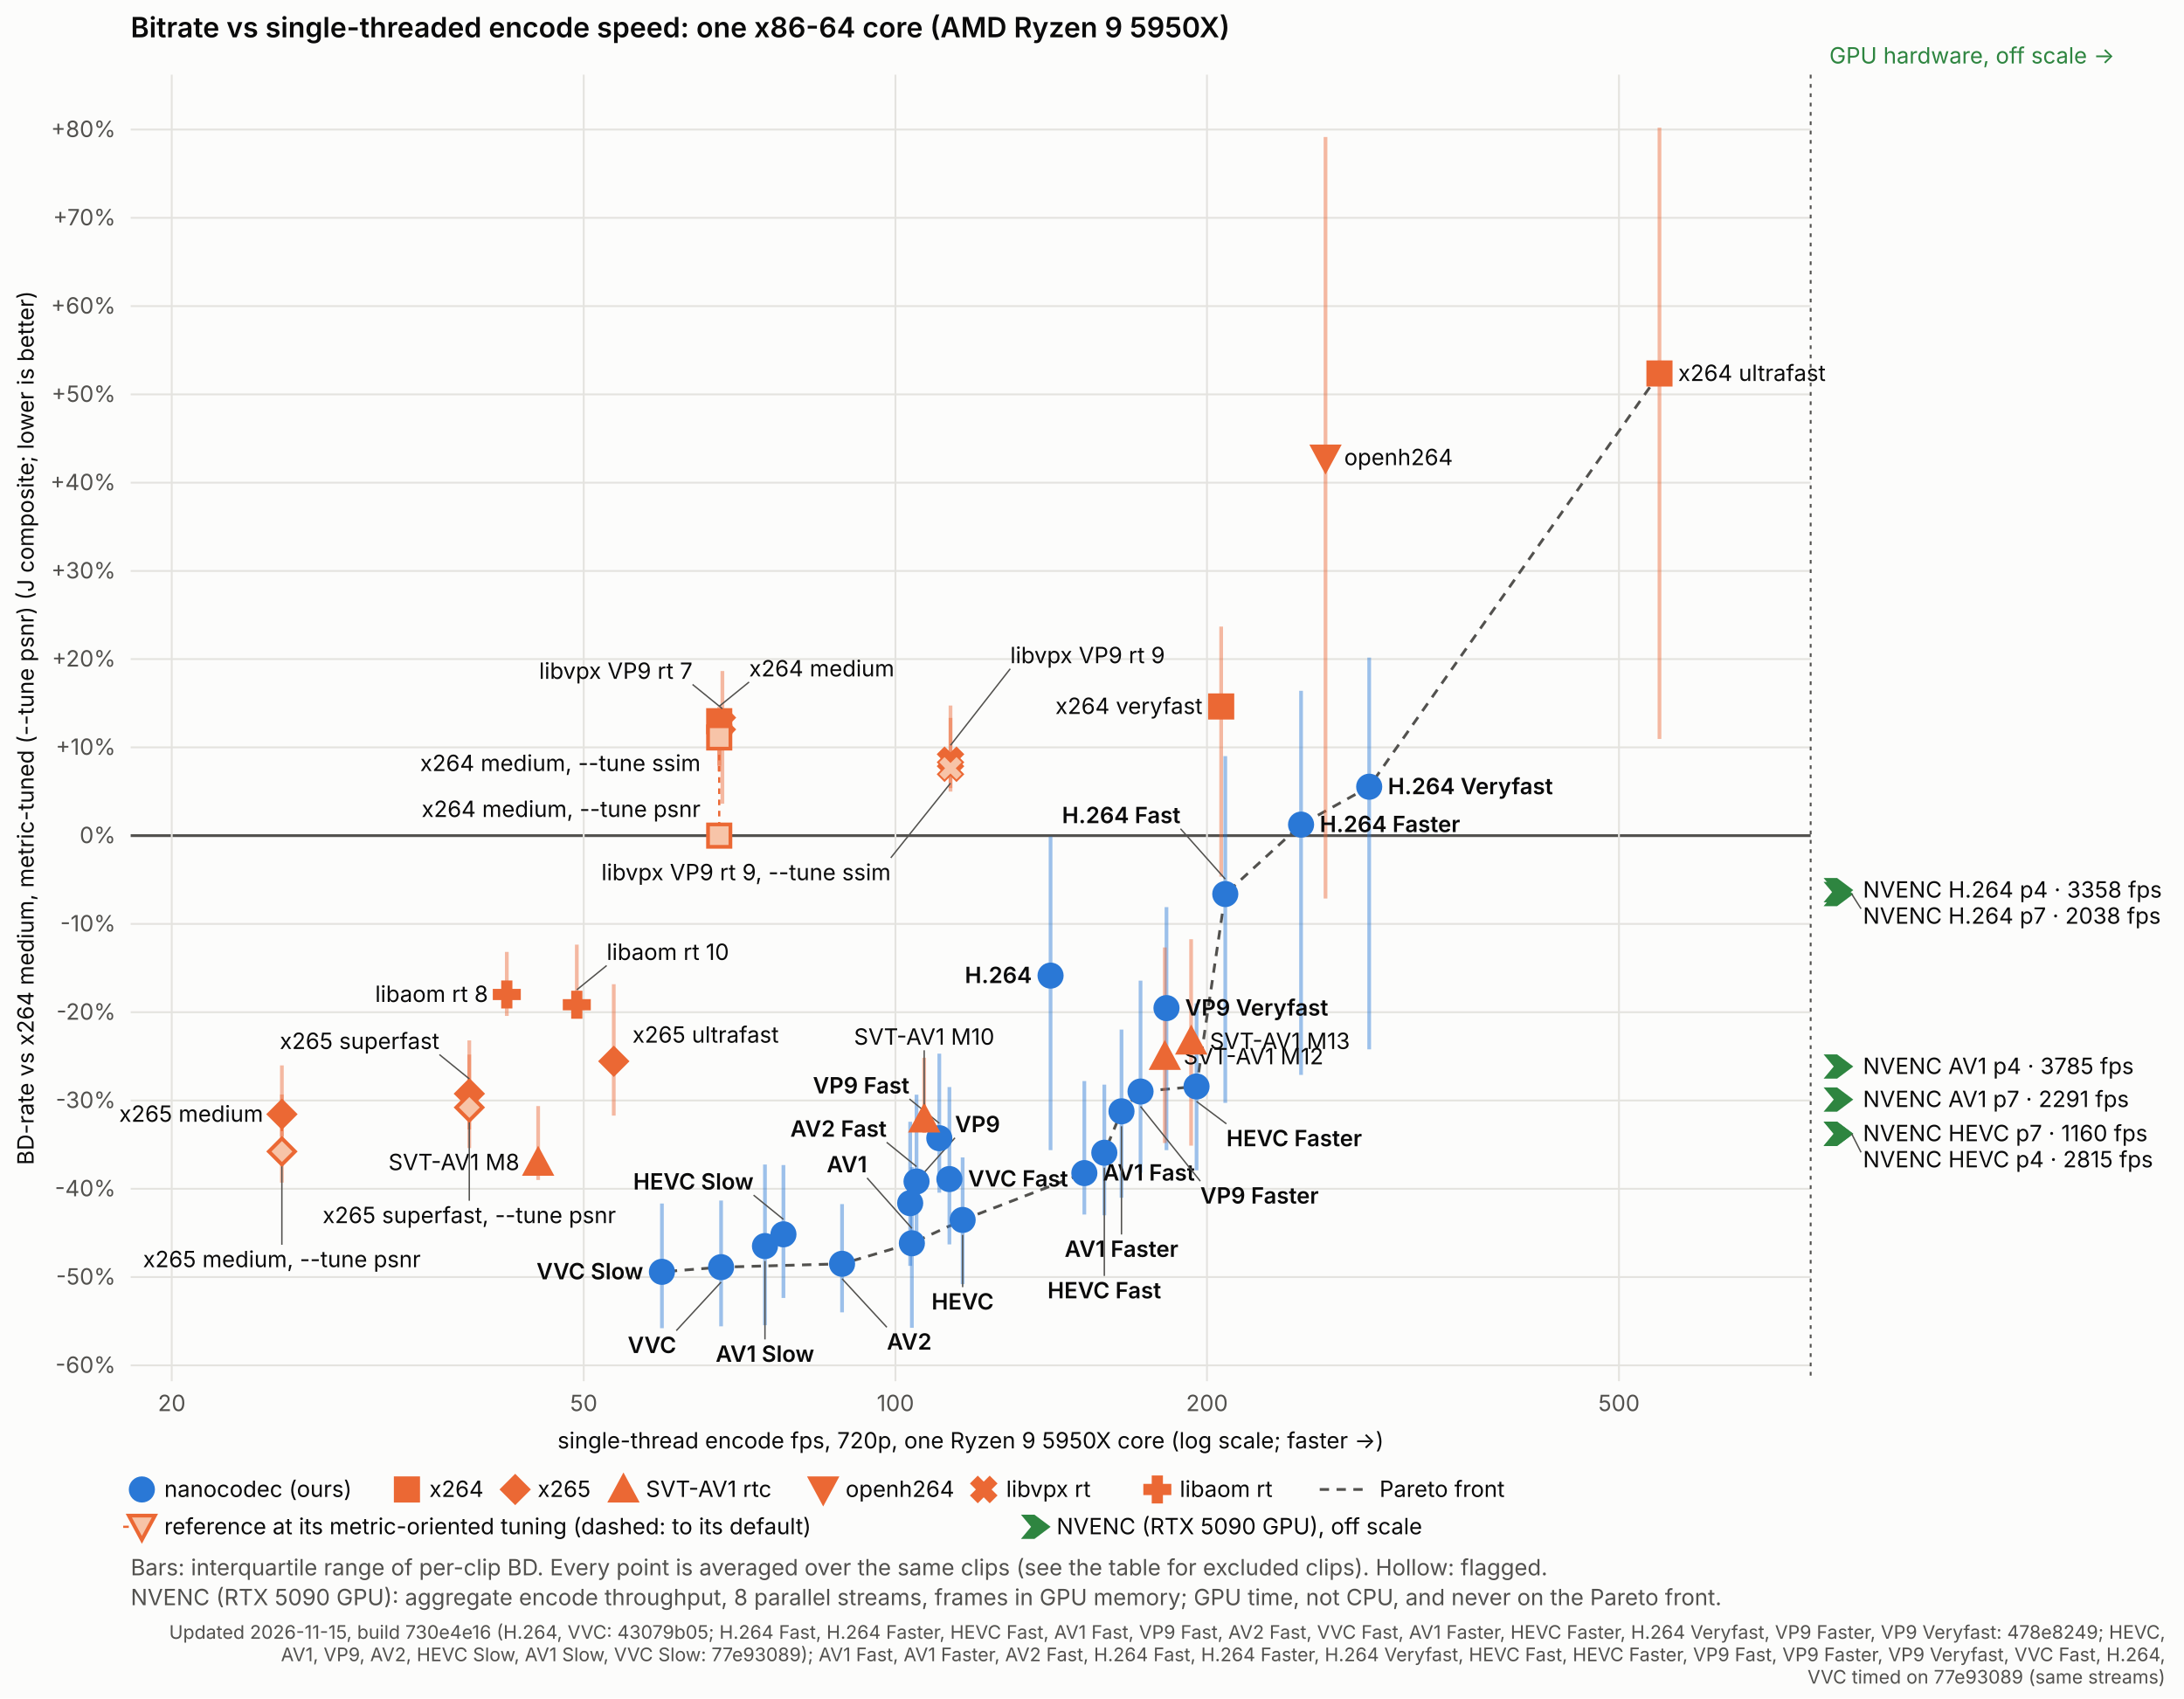
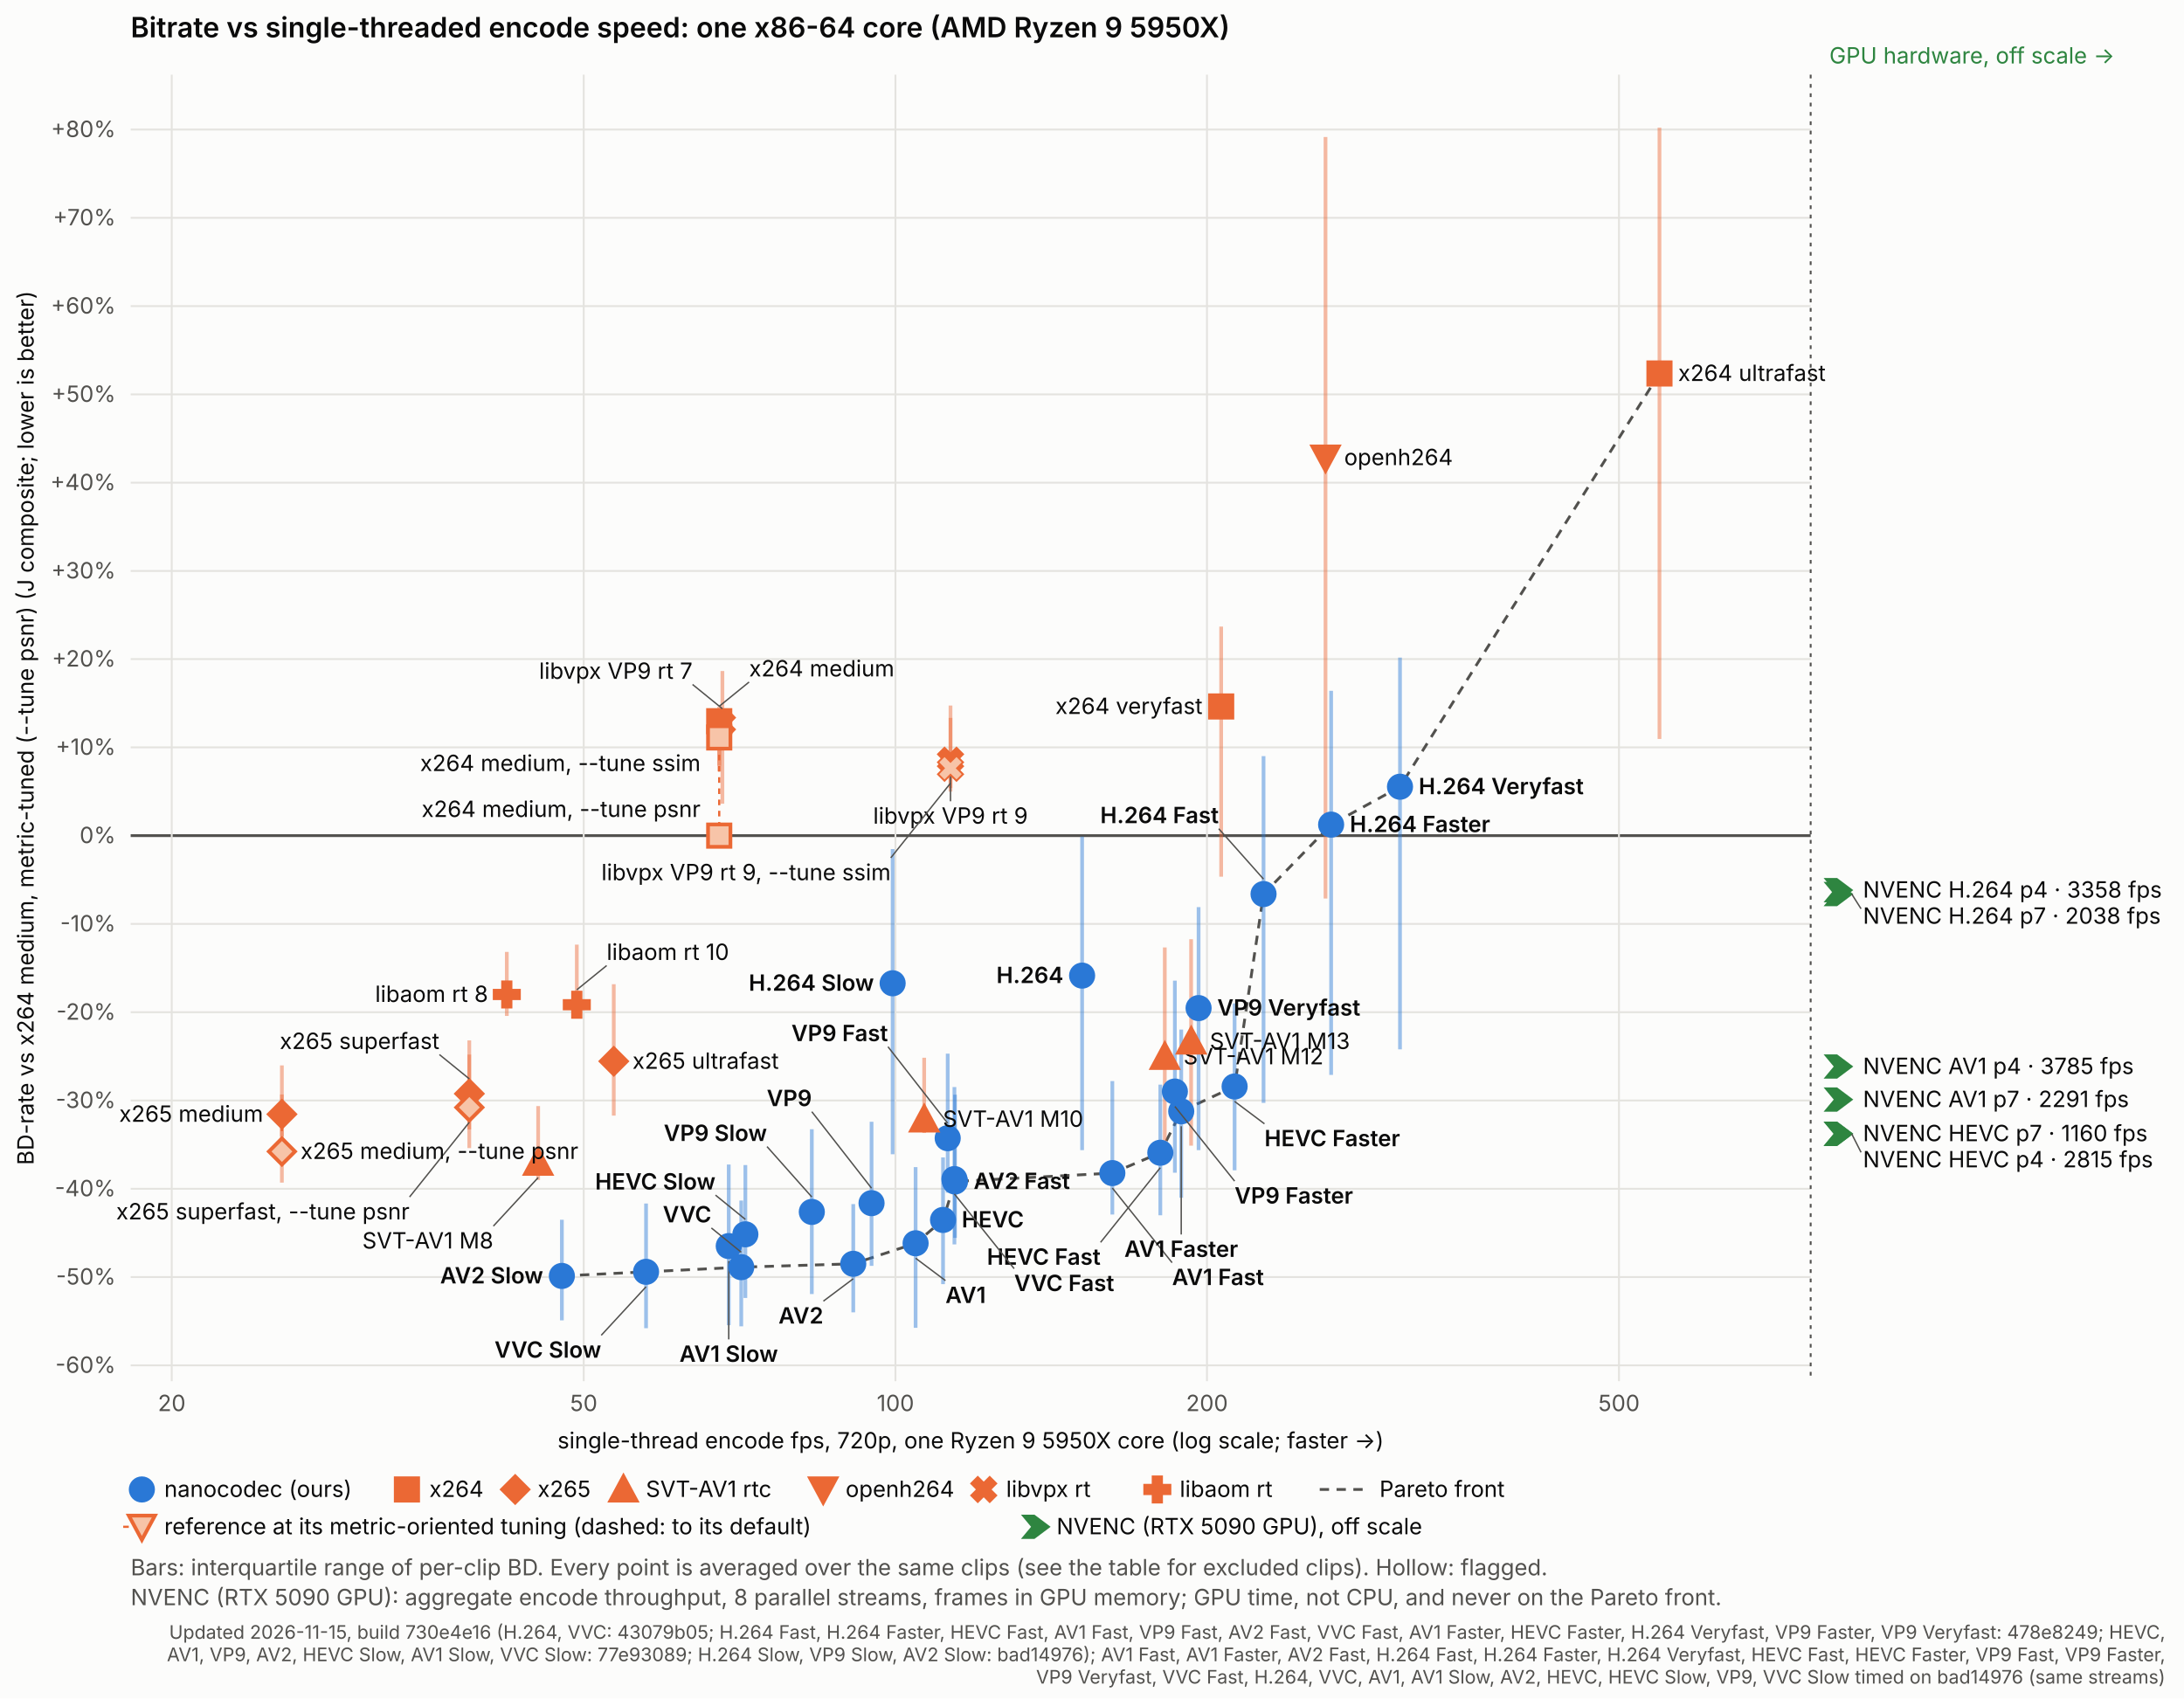
<svg xmlns="http://www.w3.org/2000/svg" viewBox="0 0 1170 910" width="1170" height="910" font-family="system-ui, -apple-system, Segoe UI, sans-serif" font-size="12">
  <rect width="1170" height="910" fill="#fcfcfb" />
  <text x="70" y="20" font-size="15" font-weight="600" fill="#0b0b0b">Bitrate vs single-threaded encode speed: one x86-64 core (AMD Ryzen 9 5950X)</text>
  <text x="70" y="35" fill="#52514e" />
  <line x1="70" x2="970" y1="731.5" y2="731.5" stroke="#e4e3df" stroke-width="1" />
  <text x="62" y="735.5" text-anchor="end" fill="#52514e">-60%</text>
  <line x1="70" x2="970" y1="684.2" y2="684.2" stroke="#e4e3df" stroke-width="1" />
  <text x="62" y="688.2" text-anchor="end" fill="#52514e">-50%</text>
  <line x1="70" x2="970" y1="636.9" y2="636.9" stroke="#e4e3df" stroke-width="1" />
  <text x="62" y="640.9" text-anchor="end" fill="#52514e">-40%</text>
  <line x1="70" x2="970" y1="589.6" y2="589.6" stroke="#e4e3df" stroke-width="1" />
  <text x="62" y="593.6" text-anchor="end" fill="#52514e">-30%</text>
  <line x1="70" x2="970" y1="542.3" y2="542.3" stroke="#e4e3df" stroke-width="1" />
  <text x="62" y="546.3" text-anchor="end" fill="#52514e">-20%</text>
  <line x1="70" x2="970" y1="495.0" y2="495.0" stroke="#e4e3df" stroke-width="1" />
  <text x="62" y="499.0" text-anchor="end" fill="#52514e">-10%</text>
  <line x1="70" x2="970" y1="447.7" y2="447.7" stroke="#52514e" stroke-width="1.5" />
  <text x="62" y="451.7" text-anchor="end" fill="#52514e">0%</text>
  <line x1="70" x2="970" y1="400.4" y2="400.4" stroke="#e4e3df" stroke-width="1" />
  <text x="62" y="404.4" text-anchor="end" fill="#52514e">+10%</text>
  <line x1="70" x2="970" y1="353.1" y2="353.1" stroke="#e4e3df" stroke-width="1" />
  <text x="62" y="357.1" text-anchor="end" fill="#52514e">+20%</text>
  <line x1="70" x2="970" y1="305.9" y2="305.9" stroke="#e4e3df" stroke-width="1" />
  <text x="62" y="309.9" text-anchor="end" fill="#52514e">+30%</text>
  <line x1="70" x2="970" y1="258.6" y2="258.6" stroke="#e4e3df" stroke-width="1" />
  <text x="62" y="262.6" text-anchor="end" fill="#52514e">+40%</text>
  <line x1="70" x2="970" y1="211.3" y2="211.3" stroke="#e4e3df" stroke-width="1" />
  <text x="62" y="215.3" text-anchor="end" fill="#52514e">+50%</text>
  <line x1="70" x2="970" y1="164.0" y2="164.0" stroke="#e4e3df" stroke-width="1" />
  <text x="62" y="168.0" text-anchor="end" fill="#52514e">+60%</text>
  <line x1="70" x2="970" y1="116.7" y2="116.7" stroke="#e4e3df" stroke-width="1" />
  <text x="62" y="120.7" text-anchor="end" fill="#52514e">+70%</text>
  <line x1="70" x2="970" y1="69.4" y2="69.4" stroke="#e4e3df" stroke-width="1" />
  <text x="62" y="73.4" text-anchor="end" fill="#52514e">+80%</text>
  <line x1="92.0" x2="92.0" y1="40" y2="740" stroke="#e4e3df" />
  <text x="92.0" y="756" text-anchor="middle" fill="#52514e">20</text>
  <line x1="312.7" x2="312.7" y1="40" y2="740" stroke="#e4e3df" />
  <text x="312.7" y="756" text-anchor="middle" fill="#52514e">50</text>
  <line x1="479.7" x2="479.7" y1="40" y2="740" stroke="#e4e3df" />
  <text x="479.7" y="756" text-anchor="middle" fill="#52514e">100</text>
  <line x1="646.6" x2="646.6" y1="40" y2="740" stroke="#e4e3df" />
  <text x="646.6" y="756" text-anchor="middle" fill="#52514e">200</text>
  <line x1="867.3" x2="867.3" y1="40" y2="740" stroke="#e4e3df" />
  <text x="867.3" y="756" text-anchor="middle" fill="#52514e">500</text>
  <text x="520.0" y="776" text-anchor="middle" fill="#0b0b0b">single-thread encode fps, 720p, one Ryzen 9 5950X core (log scale; faster →)</text>
  <text transform="translate(18,390.0) rotate(-90)" text-anchor="middle" fill="#0b0b0b">BD-rate vs x264 medium, metric-tuned (--tune psnr) (J composite; lower is better)</text>
-   <polyline points="889.0,200.1 733.5,421.5 697.0,441.8 656.4,479.0 641.0,582.1 611.0,584.8 600.8,595.4 591.6,617.6 580.9,628.5 515.7,653.6 488.5,666.1 451.1,677.1 386.3,678.9 354.6,681.4" fill="none" stroke="#52514e" stroke-width="1.5" stroke-dasharray="5 4" />
+   <polyline points="889.0,200.1 750.0,421.5 713.1,441.8 676.9,479.0 661.4,582.1 632.8,595.4 621.6,617.6 595.9,628.5 511.6,633.0 505.2,653.6 490.5,666.1 457.1,677.1 397.1,678.9 346.1,681.4 301.0,683.6" fill="none" stroke="#52514e" stroke-width="1.5" stroke-dasharray="5 4" />
  <line x1="385.3" y1="386.4" x2="385.3" y2="447.7" stroke="#eb6834" stroke-width="1.2" stroke-dasharray="3 3" />
  <line x1="385.3" y1="386.4" x2="385.3" y2="395.1" stroke="#eb6834" stroke-width="1.2" stroke-dasharray="3 3" />
  <line x1="251.4" y1="586.0" x2="251.4" y2="593.3" stroke="#eb6834" stroke-width="1.2" stroke-dasharray="3 3" />
  <line x1="151.0" y1="597.0" x2="151.0" y2="616.9" stroke="#eb6834" stroke-width="1.2" stroke-dasharray="3 3" />
  <line x1="509.2" y1="407.3" x2="509.2" y2="411.6" stroke="#eb6834" stroke-width="1.2" stroke-dasharray="3 3" />
  <line x1="385.3" x2="385.3" y1="447.7" y2="447.7" stroke="#eb6834" stroke-opacity="0.45" stroke-width="2" />
  <line x1="385.3" x2="385.3" y1="410.2" y2="388.9" stroke="#eb6834" stroke-opacity="0.45" stroke-width="2" />
-   <line x1="562.8" x2="562.8" y1="616.2" y2="448.2" stroke="#2a78d6" stroke-opacity="0.45" stroke-width="2" />
-   <line x1="656.4" x2="656.4" y1="590.9" y2="405.1" stroke="#2a78d6" stroke-opacity="0.45" stroke-width="2" />
-   <line x1="697.0" x2="697.0" y1="575.9" y2="370.1" stroke="#2a78d6" stroke-opacity="0.45" stroke-width="2" />
-   <line x1="733.5" x2="733.5" y1="562.2" y2="352.3" stroke="#2a78d6" stroke-opacity="0.45" stroke-width="2" />
-   <line x1="419.7" x2="419.7" y1="695.4" y2="624.2" stroke="#2a78d6" stroke-opacity="0.45" stroke-width="2" />
-   <line x1="515.7" x2="515.7" y1="688.0" y2="620.1" stroke="#2a78d6" stroke-opacity="0.45" stroke-width="2" />
-   <line x1="591.6" x2="591.6" y1="651.1" y2="581.1" stroke="#2a78d6" stroke-opacity="0.45" stroke-width="2" />
-   <line x1="641.0" x2="641.0" y1="627.0" y2="537.6" stroke="#2a78d6" stroke-opacity="0.45" stroke-width="2" />
-   <line x1="409.8" x2="409.8" y1="710.0" y2="623.9" stroke="#2a78d6" stroke-opacity="0.45" stroke-width="2" />
-   <line x1="488.5" x2="488.5" y1="711.4" y2="625.3" stroke="#2a78d6" stroke-opacity="0.45" stroke-width="2" />
-   <line x1="580.9" x2="580.9" y1="650.7" y2="579.2" stroke="#2a78d6" stroke-opacity="0.45" stroke-width="2" />
-   <line x1="600.8" x2="600.8" y1="641.7" y2="551.6" stroke="#2a78d6" stroke-opacity="0.45" stroke-width="2" />
-   <line x1="487.6" x2="487.6" y1="678.2" y2="601.0" stroke="#2a78d6" stroke-opacity="0.45" stroke-width="2" />
-   <line x1="503.2" x2="503.2" y1="639.0" y2="564.5" stroke="#2a78d6" stroke-opacity="0.45" stroke-width="2" />
-   <line x1="611.0" x2="611.0" y1="628.3" y2="525.4" stroke="#2a78d6" stroke-opacity="0.45" stroke-width="2" />
-   <line x1="624.9" x2="624.9" y1="616.2" y2="486.0" stroke="#2a78d6" stroke-opacity="0.45" stroke-width="2" />
-   <line x1="451.1" x2="451.1" y1="703.1" y2="645.1" stroke="#2a78d6" stroke-opacity="0.45" stroke-width="2" />
-   <line x1="491.0" x2="491.0" y1="663.2" y2="586.5" stroke="#2a78d6" stroke-opacity="0.45" stroke-width="2" />
-   <line x1="354.6" x2="354.6" y1="711.6" y2="644.8" stroke="#2a78d6" stroke-opacity="0.45" stroke-width="2" />
-   <line x1="386.3" x2="386.3" y1="710.6" y2="643.2" stroke="#2a78d6" stroke-opacity="0.45" stroke-width="2" />
-   <line x1="508.6" x2="508.6" y1="666.7" y2="582.4" stroke="#2a78d6" stroke-opacity="0.45" stroke-width="2" />
+   <line x1="478.2" x2="478.2" y1="618.4" y2="454.9" stroke="#2a78d6" stroke-opacity="0.45" stroke-width="2" />
+   <line x1="579.7" x2="579.7" y1="616.2" y2="448.2" stroke="#2a78d6" stroke-opacity="0.45" stroke-width="2" />
+   <line x1="676.9" x2="676.9" y1="590.9" y2="405.1" stroke="#2a78d6" stroke-opacity="0.45" stroke-width="2" />
+   <line x1="713.1" x2="713.1" y1="575.9" y2="370.1" stroke="#2a78d6" stroke-opacity="0.45" stroke-width="2" />
+   <line x1="750.0" x2="750.0" y1="562.2" y2="352.3" stroke="#2a78d6" stroke-opacity="0.45" stroke-width="2" />
+   <line x1="399.3" x2="399.3" y1="695.4" y2="624.2" stroke="#2a78d6" stroke-opacity="0.45" stroke-width="2" />
+   <line x1="505.2" x2="505.2" y1="688.0" y2="620.1" stroke="#2a78d6" stroke-opacity="0.45" stroke-width="2" />
+   <line x1="621.6" x2="621.6" y1="651.1" y2="581.1" stroke="#2a78d6" stroke-opacity="0.45" stroke-width="2" />
+   <line x1="661.4" x2="661.4" y1="627.0" y2="537.6" stroke="#2a78d6" stroke-opacity="0.45" stroke-width="2" />
+   <line x1="390.4" x2="390.4" y1="710.0" y2="623.9" stroke="#2a78d6" stroke-opacity="0.45" stroke-width="2" />
+   <line x1="490.5" x2="490.5" y1="711.4" y2="625.3" stroke="#2a78d6" stroke-opacity="0.45" stroke-width="2" />
+   <line x1="595.9" x2="595.9" y1="650.7" y2="579.2" stroke="#2a78d6" stroke-opacity="0.45" stroke-width="2" />
+   <line x1="632.8" x2="632.8" y1="641.7" y2="551.6" stroke="#2a78d6" stroke-opacity="0.45" stroke-width="2" />
+   <line x1="434.9" x2="434.9" y1="693.3" y2="605.0" stroke="#2a78d6" stroke-opacity="0.45" stroke-width="2" />
+   <line x1="466.9" x2="466.9" y1="678.2" y2="601.0" stroke="#2a78d6" stroke-opacity="0.45" stroke-width="2" />
+   <line x1="507.7" x2="507.7" y1="639.0" y2="564.5" stroke="#2a78d6" stroke-opacity="0.45" stroke-width="2" />
+   <line x1="629.4" x2="629.4" y1="628.3" y2="525.4" stroke="#2a78d6" stroke-opacity="0.45" stroke-width="2" />
+   <line x1="642.1" x2="642.1" y1="616.2" y2="486.0" stroke="#2a78d6" stroke-opacity="0.45" stroke-width="2" />
+   <line x1="301.0" x2="301.0" y1="707.4" y2="653.5" stroke="#2a78d6" stroke-opacity="0.45" stroke-width="2" />
+   <line x1="457.1" x2="457.1" y1="703.1" y2="645.1" stroke="#2a78d6" stroke-opacity="0.45" stroke-width="2" />
+   <line x1="511.6" x2="511.6" y1="663.2" y2="586.5" stroke="#2a78d6" stroke-opacity="0.45" stroke-width="2" />
+   <line x1="346.1" x2="346.1" y1="711.6" y2="644.8" stroke="#2a78d6" stroke-opacity="0.45" stroke-width="2" />
+   <line x1="397.1" x2="397.1" y1="710.6" y2="643.2" stroke="#2a78d6" stroke-opacity="0.45" stroke-width="2" />
+   <line x1="511.3" x2="511.3" y1="666.7" y2="582.4" stroke="#2a78d6" stroke-opacity="0.45" stroke-width="2" />
  <line x1="710.1" x2="710.1" y1="481.4" y2="73.4" stroke="#eb6834" stroke-opacity="0.45" stroke-width="2" />
  <line x1="889.0" x2="889.0" y1="395.9" y2="68.4" stroke="#eb6834" stroke-opacity="0.45" stroke-width="2" />
  <line x1="654.2" x2="654.2" y1="469.7" y2="335.7" stroke="#eb6834" stroke-opacity="0.45" stroke-width="2" />
  <line x1="328.8" x2="328.8" y1="597.7" y2="527.3" stroke="#eb6834" stroke-opacity="0.45" stroke-width="2" />
  <line x1="251.4" x2="251.4" y1="605.1" y2="557.4" stroke="#eb6834" stroke-opacity="0.45" stroke-width="2" />
  <line x1="151.0" x2="151.0" y1="608.8" y2="570.8" stroke="#eb6834" stroke-opacity="0.45" stroke-width="2" />
  <line x1="288.3" x2="288.3" y1="632.2" y2="592.6" stroke="#eb6834" stroke-opacity="0.45" stroke-width="2" />
  <line x1="495.1" x2="495.1" y1="607.0" y2="566.7" stroke="#eb6834" stroke-opacity="0.45" stroke-width="2" />
  <line x1="624.0" x2="624.0" y1="612.4" y2="507.6" stroke="#eb6834" stroke-opacity="0.45" stroke-width="2" />
  <line x1="638.1" x2="638.1" y1="613.8" y2="503.2" stroke="#eb6834" stroke-opacity="0.45" stroke-width="2" />
  <line x1="387.0" x2="387.0" y1="430.6" y2="359.5" stroke="#eb6834" stroke-opacity="0.45" stroke-width="2" />
  <line x1="509.2" x2="509.2" y1="422.2" y2="378.0" stroke="#eb6834" stroke-opacity="0.45" stroke-width="2" />
  <line x1="271.5" x2="271.5" y1="544.3" y2="510.0" stroke="#eb6834" stroke-opacity="0.45" stroke-width="2" />
  <line x1="309.0" x2="309.0" y1="535.8" y2="506.1" stroke="#eb6834" stroke-opacity="0.45" stroke-width="2" />
  <line x1="385.3" x2="385.3" y1="413.3" y2="378.6" stroke="#eb6834" stroke-opacity="0.45" stroke-width="2" />
  <line x1="251.4" x2="251.4" y1="615.1" y2="565.0" stroke="#eb6834" stroke-opacity="0.45" stroke-width="2" />
  <line x1="151.0" x2="151.0" y1="633.6" y2="586.4" stroke="#eb6834" stroke-opacity="0.45" stroke-width="2" />
  <line x1="509.2" x2="509.2" y1="424.1" y2="384.6" stroke="#eb6834" stroke-opacity="0.45" stroke-width="2" />
  <g>
    <rect x="379.3" y="441.7" width="12" height="12" fill="#f7c4a8" stroke="#eb6834" stroke-width="2" />
  </g>
  <text x="375.3" y="437.7" text-anchor="end" fill="#0b0b0b">x264 medium, --tune psnr</text>
  <g>
    <rect x="379.3" y="380.4" width="12" height="12" fill="#eb6834" stroke="#eb6834" stroke-width="2" />
  </g>
  <line x1="385.3" y1="378.4" x2="401.3" y2="365.4" stroke="#52514e" stroke-width="0.75" />
  <text x="401.3" y="362.4" text-anchor="start" fill="#0b0b0b">x264 medium</text>
  <g>
-     <circle cx="562.8" cy="522.7" r="6" fill="#2a78d6" stroke="#2a78d6" stroke-width="2" />
-   </g>
-   <text x="552.8" y="526.7" text-anchor="end" fill="#0b0b0b" font-weight="600">H.264</text>
-   <g>
-     <circle cx="656.4" cy="479.0" r="6" fill="#2a78d6" stroke="#2a78d6" stroke-width="2" />
-   </g>
-   <line x1="656.4" y1="471.0" x2="632.4" y2="444.0" stroke="#52514e" stroke-width="0.75" />
-   <text x="632.4" y="441.0" text-anchor="end" fill="#0b0b0b" font-weight="600">H.264 Fast</text>
-   <g>
-     <circle cx="697.0" cy="441.8" r="6" fill="#2a78d6" stroke="#2a78d6" stroke-width="2" />
-   </g>
-   <text x="707.0" y="445.8" text-anchor="start" fill="#0b0b0b" font-weight="600">H.264 Faster</text>
-   <g>
-     <circle cx="733.5" cy="421.5" r="6" fill="#2a78d6" stroke="#2a78d6" stroke-width="2" />
-   </g>
-   <text x="743.5" y="425.5" text-anchor="start" fill="#0b0b0b" font-weight="600">H.264 Veryfast</text>
-   <g>
-     <circle cx="419.7" cy="661.3" r="6" fill="#2a78d6" stroke="#2a78d6" stroke-width="2" />
-   </g>
-   <line x1="419.7" y1="653.3" x2="403.7" y2="640.3" stroke="#52514e" stroke-width="0.75" />
-   <text x="403.7" y="637.3" text-anchor="end" fill="#0b0b0b" font-weight="600">HEVC Slow</text>
-   <g>
-     <circle cx="515.7" cy="653.6" r="6" fill="#2a78d6" stroke="#2a78d6" stroke-width="2" />
-   </g>
-   <line x1="515.7" y1="661.6" x2="515.7" y2="689.6" stroke="#52514e" stroke-width="0.75" />
-   <text x="515.7" y="701.6" text-anchor="middle" fill="#0b0b0b" font-weight="600">HEVC</text>
-   <g>
-     <circle cx="591.6" cy="617.6" r="6" fill="#2a78d6" stroke="#2a78d6" stroke-width="2" />
-   </g>
-   <line x1="591.6" y1="625.6" x2="591.6" y2="683.6" stroke="#52514e" stroke-width="0.75" />
-   <text x="591.6" y="695.6" text-anchor="middle" fill="#0b0b0b" font-weight="600">HEVC Fast</text>
-   <g>
-     <circle cx="641.0" cy="582.1" r="6" fill="#2a78d6" stroke="#2a78d6" stroke-width="2" />
-   </g>
-   <line x1="641.0" y1="590.1" x2="657.0" y2="602.1" stroke="#52514e" stroke-width="0.75" />
-   <text x="657.0" y="614.1" text-anchor="start" fill="#0b0b0b" font-weight="600">HEVC Faster</text>
-   <g>
-     <circle cx="409.8" cy="667.6" r="6" fill="#2a78d6" stroke="#2a78d6" stroke-width="2" />
-   </g>
-   <line x1="409.8" y1="675.6" x2="409.8" y2="717.6" stroke="#52514e" stroke-width="0.75" />
-   <text x="409.8" y="729.6" text-anchor="middle" fill="#0b0b0b" font-weight="600">AV1 Slow</text>
-   <g>
-     <circle cx="488.5" cy="666.1" r="6" fill="#2a78d6" stroke="#2a78d6" stroke-width="2" />
-   </g>
-   <line x1="488.5" y1="658.1" x2="464.5" y2="631.1" stroke="#52514e" stroke-width="0.75" />
-   <text x="464.5" y="628.1" text-anchor="end" fill="#0b0b0b" font-weight="600">AV1</text>
-   <g>
-     <circle cx="580.9" cy="628.5" r="6" fill="#2a78d6" stroke="#2a78d6" stroke-width="2" />
-   </g>
-   <text x="590.9" y="632.5" text-anchor="start" fill="#0b0b0b" font-weight="600">AV1 Fast</text>
-   <g>
-     <circle cx="600.8" cy="595.4" r="6" fill="#2a78d6" stroke="#2a78d6" stroke-width="2" />
-   </g>
-   <line x1="600.8" y1="603.4" x2="600.8" y2="661.4" stroke="#52514e" stroke-width="0.75" />
-   <text x="600.8" y="673.4" text-anchor="middle" fill="#0b0b0b" font-weight="600">AV1 Faster</text>
-   <g>
-     <circle cx="487.6" cy="644.6" r="6" fill="#2a78d6" stroke="#2a78d6" stroke-width="2" />
-   </g>
-   <line x1="487.6" y1="636.6" x2="511.6" y2="609.6" stroke="#52514e" stroke-width="0.75" />
-   <text x="511.6" y="606.6" text-anchor="start" fill="#0b0b0b" font-weight="600">VP9</text>
-   <g>
-     <circle cx="503.2" cy="609.8" r="6" fill="#2a78d6" stroke="#2a78d6" stroke-width="2" />
-   </g>
-   <line x1="503.2" y1="601.8" x2="487.2" y2="588.8" stroke="#52514e" stroke-width="0.75" />
-   <text x="487.2" y="585.8" text-anchor="end" fill="#0b0b0b" font-weight="600">VP9 Fast</text>
-   <g>
-     <circle cx="611.0" cy="584.8" r="6" fill="#2a78d6" stroke="#2a78d6" stroke-width="2" />
-   </g>
-   <line x1="611.0" y1="592.8" x2="643.0" y2="632.8" stroke="#52514e" stroke-width="0.75" />
-   <text x="643.0" y="644.8" text-anchor="start" fill="#0b0b0b" font-weight="600">VP9 Faster</text>
-   <g>
-     <circle cx="624.9" cy="540.1" r="6" fill="#2a78d6" stroke="#2a78d6" stroke-width="2" />
-   </g>
-   <text x="634.9" y="544.1" text-anchor="start" fill="#0b0b0b" font-weight="600">VP9 Veryfast</text>
-   <g>
-     <circle cx="451.1" cy="677.1" r="6" fill="#2a78d6" stroke="#2a78d6" stroke-width="2" />
-   </g>
-   <line x1="451.1" y1="685.1" x2="475.1" y2="711.1" stroke="#52514e" stroke-width="0.75" />
-   <text x="475.1" y="723.1" text-anchor="start" fill="#0b0b0b" font-weight="600">AV2</text>
-   <g>
-     <circle cx="491.0" cy="633.0" r="6" fill="#2a78d6" stroke="#2a78d6" stroke-width="2" />
-   </g>
-   <line x1="491.0" y1="625.0" x2="475.0" y2="612.0" stroke="#52514e" stroke-width="0.75" />
-   <text x="475.0" y="609.0" text-anchor="end" fill="#0b0b0b" font-weight="600">AV2 Fast</text>
-   <g>
-     <circle cx="354.6" cy="681.4" r="6" fill="#2a78d6" stroke="#2a78d6" stroke-width="2" />
-   </g>
-   <text x="344.6" y="685.4" text-anchor="end" fill="#0b0b0b" font-weight="600">VVC Slow</text>
-   <g>
-     <circle cx="386.3" cy="678.9" r="6" fill="#2a78d6" stroke="#2a78d6" stroke-width="2" />
-   </g>
-   <line x1="386.3" y1="686.9" x2="362.3" y2="712.9" stroke="#52514e" stroke-width="0.75" />
-   <text x="362.3" y="724.9" text-anchor="end" fill="#0b0b0b" font-weight="600">VVC</text>
-   <g>
-     <circle cx="508.6" cy="631.7" r="6" fill="#2a78d6" stroke="#2a78d6" stroke-width="2" />
-   </g>
-   <text x="518.6" y="635.7" text-anchor="start" fill="#0b0b0b" font-weight="600">VVC Fast</text>
+     <circle cx="478.2" cy="526.8" r="6" fill="#2a78d6" stroke="#2a78d6" stroke-width="2" />
+   </g>
+   <text x="468.2" y="530.8" text-anchor="end" fill="#0b0b0b" font-weight="600">H.264 Slow</text>
+   <g>
+     <circle cx="579.7" cy="522.7" r="6" fill="#2a78d6" stroke="#2a78d6" stroke-width="2" />
+   </g>
+   <text x="569.7" y="526.7" text-anchor="end" fill="#0b0b0b" font-weight="600">H.264</text>
+   <g>
+     <circle cx="676.9" cy="479.0" r="6" fill="#2a78d6" stroke="#2a78d6" stroke-width="2" />
+   </g>
+   <line x1="676.9" y1="471.0" x2="652.9" y2="444.0" stroke="#52514e" stroke-width="0.75" />
+   <text x="652.9" y="441.0" text-anchor="end" fill="#0b0b0b" font-weight="600">H.264 Fast</text>
+   <g>
+     <circle cx="713.1" cy="441.8" r="6" fill="#2a78d6" stroke="#2a78d6" stroke-width="2" />
+   </g>
+   <text x="723.1" y="445.8" text-anchor="start" fill="#0b0b0b" font-weight="600">H.264 Faster</text>
+   <g>
+     <circle cx="750.0" cy="421.5" r="6" fill="#2a78d6" stroke="#2a78d6" stroke-width="2" />
+   </g>
+   <text x="760.0" y="425.5" text-anchor="start" fill="#0b0b0b" font-weight="600">H.264 Veryfast</text>
+   <g>
+     <circle cx="399.3" cy="661.3" r="6" fill="#2a78d6" stroke="#2a78d6" stroke-width="2" />
+   </g>
+   <line x1="399.3" y1="653.3" x2="383.3" y2="640.3" stroke="#52514e" stroke-width="0.75" />
+   <text x="383.3" y="637.3" text-anchor="end" fill="#0b0b0b" font-weight="600">HEVC Slow</text>
+   <g>
+     <circle cx="505.2" cy="653.6" r="6" fill="#2a78d6" stroke="#2a78d6" stroke-width="2" />
+   </g>
+   <text x="515.2" y="657.6" text-anchor="start" fill="#0b0b0b" font-weight="600">HEVC</text>
+   <g>
+     <circle cx="621.6" cy="617.6" r="6" fill="#2a78d6" stroke="#2a78d6" stroke-width="2" />
+   </g>
+   <line x1="621.6" y1="625.6" x2="589.6" y2="665.6" stroke="#52514e" stroke-width="0.75" />
+   <text x="589.6" y="677.6" text-anchor="end" fill="#0b0b0b" font-weight="600">HEVC Fast</text>
+   <g>
+     <circle cx="661.4" cy="582.1" r="6" fill="#2a78d6" stroke="#2a78d6" stroke-width="2" />
+   </g>
+   <line x1="661.4" y1="590.1" x2="677.4" y2="602.1" stroke="#52514e" stroke-width="0.75" />
+   <text x="677.4" y="614.1" text-anchor="start" fill="#0b0b0b" font-weight="600">HEVC Faster</text>
+   <g>
+     <circle cx="390.4" cy="667.6" r="6" fill="#2a78d6" stroke="#2a78d6" stroke-width="2" />
+   </g>
+   <line x1="390.4" y1="675.6" x2="390.4" y2="717.6" stroke="#52514e" stroke-width="0.75" />
+   <text x="390.4" y="729.6" text-anchor="middle" fill="#0b0b0b" font-weight="600">AV1 Slow</text>
+   <g>
+     <circle cx="490.5" cy="666.1" r="6" fill="#2a78d6" stroke="#2a78d6" stroke-width="2" />
+   </g>
+   <line x1="490.5" y1="674.1" x2="506.5" y2="686.1" stroke="#52514e" stroke-width="0.75" />
+   <text x="506.5" y="698.1" text-anchor="start" fill="#0b0b0b" font-weight="600">AV1</text>
+   <g>
+     <circle cx="595.9" cy="628.5" r="6" fill="#2a78d6" stroke="#2a78d6" stroke-width="2" />
+   </g>
+   <line x1="595.9" y1="636.5" x2="627.9" y2="676.5" stroke="#52514e" stroke-width="0.75" />
+   <text x="627.9" y="688.5" text-anchor="start" fill="#0b0b0b" font-weight="600">AV1 Fast</text>
+   <g>
+     <circle cx="632.8" cy="595.4" r="6" fill="#2a78d6" stroke="#2a78d6" stroke-width="2" />
+   </g>
+   <line x1="632.8" y1="603.4" x2="632.8" y2="661.4" stroke="#52514e" stroke-width="0.75" />
+   <text x="632.8" y="673.4" text-anchor="middle" fill="#0b0b0b" font-weight="600">AV1 Faster</text>
+   <g>
+     <circle cx="434.9" cy="649.3" r="6" fill="#2a78d6" stroke="#2a78d6" stroke-width="2" />
+   </g>
+   <line x1="434.9" y1="641.3" x2="410.9" y2="614.3" stroke="#52514e" stroke-width="0.75" />
+   <text x="410.9" y="611.3" text-anchor="end" fill="#0b0b0b" font-weight="600">VP9 Slow</text>
+   <g>
+     <circle cx="466.9" cy="644.6" r="6" fill="#2a78d6" stroke="#2a78d6" stroke-width="2" />
+   </g>
+   <line x1="466.9" y1="636.6" x2="434.9" y2="595.6" stroke="#52514e" stroke-width="0.75" />
+   <text x="434.9" y="592.6" text-anchor="end" fill="#0b0b0b" font-weight="600">VP9</text>
+   <g>
+     <circle cx="507.7" cy="609.8" r="6" fill="#2a78d6" stroke="#2a78d6" stroke-width="2" />
+   </g>
+   <line x1="507.7" y1="601.8" x2="475.7" y2="560.8" stroke="#52514e" stroke-width="0.75" />
+   <text x="475.7" y="557.8" text-anchor="end" fill="#0b0b0b" font-weight="600">VP9 Fast</text>
+   <g>
+     <circle cx="629.4" cy="584.8" r="6" fill="#2a78d6" stroke="#2a78d6" stroke-width="2" />
+   </g>
+   <line x1="629.4" y1="592.8" x2="661.4" y2="632.8" stroke="#52514e" stroke-width="0.75" />
+   <text x="661.4" y="644.8" text-anchor="start" fill="#0b0b0b" font-weight="600">VP9 Faster</text>
+   <g>
+     <circle cx="642.1" cy="540.1" r="6" fill="#2a78d6" stroke="#2a78d6" stroke-width="2" />
+   </g>
+   <text x="652.1" y="544.1" text-anchor="start" fill="#0b0b0b" font-weight="600">VP9 Veryfast</text>
+   <g>
+     <circle cx="301.0" cy="683.6" r="6" fill="#2a78d6" stroke="#2a78d6" stroke-width="2" />
+   </g>
+   <text x="291.0" y="687.6" text-anchor="end" fill="#0b0b0b" font-weight="600">AV2 Slow</text>
+   <g>
+     <circle cx="457.1" cy="677.1" r="6" fill="#2a78d6" stroke="#2a78d6" stroke-width="2" />
+   </g>
+   <line x1="457.1" y1="685.1" x2="441.1" y2="697.1" stroke="#52514e" stroke-width="0.75" />
+   <text x="441.1" y="709.1" text-anchor="end" fill="#0b0b0b" font-weight="600">AV2</text>
+   <g>
+     <circle cx="511.6" cy="633.0" r="6" fill="#2a78d6" stroke="#2a78d6" stroke-width="2" />
+   </g>
+   <text x="521.6" y="637.0" text-anchor="start" fill="#0b0b0b" font-weight="600">AV2 Fast</text>
+   <g>
+     <circle cx="346.1" cy="681.4" r="6" fill="#2a78d6" stroke="#2a78d6" stroke-width="2" />
+   </g>
+   <line x1="346.1" y1="689.4" x2="322.1" y2="715.4" stroke="#52514e" stroke-width="0.75" />
+   <text x="322.1" y="727.4" text-anchor="end" fill="#0b0b0b" font-weight="600">VVC Slow</text>
+   <g>
+     <circle cx="397.1" cy="678.9" r="6" fill="#2a78d6" stroke="#2a78d6" stroke-width="2" />
+   </g>
+   <line x1="397.1" y1="670.9" x2="381.1" y2="657.9" stroke="#52514e" stroke-width="0.75" />
+   <text x="381.1" y="654.9" text-anchor="end" fill="#0b0b0b" font-weight="600">VVC</text>
+   <g>
+     <circle cx="511.3" cy="631.7" r="6" fill="#2a78d6" stroke="#2a78d6" stroke-width="2" />
+   </g>
+   <line x1="511.3" y1="639.7" x2="543.3" y2="679.7" stroke="#52514e" stroke-width="0.75" />
+   <text x="543.3" y="691.7" text-anchor="start" fill="#0b0b0b" font-weight="600">VVC Fast</text>
  <g>
    <polygon points="710.105,252.166 717.105,239.166 703.105,239.166" fill="#eb6834" stroke="#eb6834" stroke-width="2" />
  </g>
  <text x="720.1" y="249.2" text-anchor="start" fill="#0b0b0b">openh264</text>
  <g>
    <rect x="883.0" y="194.1" width="12" height="12" fill="#eb6834" stroke="#eb6834" stroke-width="2" />
  </g>
  <text x="899.0" y="204.1" text-anchor="start" fill="#0b0b0b">x264 ultrafast</text>
  <g>
    <rect x="648.2" y="372.5" width="12" height="12" fill="#eb6834" stroke="#eb6834" stroke-width="2" />
  </g>
  <text x="644.2" y="382.5" text-anchor="end" fill="#0b0b0b">x264 veryfast</text>
  <g>
    <polygon points="328.818,561.587 335.818,568.587 328.818,575.587 321.818,568.587" fill="#eb6834" stroke="#eb6834" stroke-width="2" />
  </g>
-   <text x="338.8" y="558.6" text-anchor="start" fill="#0b0b0b">x265 ultrafast</text>
+   <text x="338.8" y="572.6" text-anchor="start" fill="#0b0b0b">x265 ultrafast</text>
  <g>
    <polygon points="251.443,578.971 258.443,585.971 251.443,592.971 244.443,585.971" fill="#eb6834" stroke="#eb6834" stroke-width="2" />
  </g>
  <line x1="251.4" y1="578.0" x2="235.4" y2="565.0" stroke="#52514e" stroke-width="0.75" />
  <text x="235.4" y="562.0" text-anchor="end" fill="#0b0b0b">x265 superfast</text>
  <g>
    <polygon points="151.038,589.956 158.038,596.956 151.038,603.956 144.038,596.956" fill="#eb6834" stroke="#eb6834" stroke-width="2" />
  </g>
  <text x="141.0" y="601.0" text-anchor="end" fill="#0b0b0b">x265 medium</text>
  <g>
    <polygon points="288.29,615.936 295.29,628.936 281.29,628.936" fill="#eb6834" stroke="#eb6834" stroke-width="2" />
  </g>
-   <text x="278.3" y="626.9" text-anchor="end" fill="#0b0b0b">SVT-AV1 M8</text>
+   <line x1="288.3" y1="630.9" x2="264.3" y2="656.9" stroke="#52514e" stroke-width="0.75" />
+   <text x="264.3" y="668.9" text-anchor="end" fill="#0b0b0b">SVT-AV1 M8</text>
  <g>
    <polygon points="495.111,592.749 502.111,605.749 488.111,605.749" fill="#eb6834" stroke="#eb6834" stroke-width="2" />
  </g>
-   <line x1="495.1" y1="591.7" x2="495.1" y2="562.7" stroke="#52514e" stroke-width="0.75" />
-   <text x="495.1" y="559.7" text-anchor="middle" fill="#0b0b0b">SVT-AV1 M10</text>
+   <text x="505.1" y="603.7" text-anchor="start" fill="#0b0b0b">SVT-AV1 M10</text>
  <g>
    <polygon points="624.017,559.22 631.017,572.22 617.017,572.22" fill="#eb6834" stroke="#eb6834" stroke-width="2" />
  </g>
  <text x="634.0" y="570.2" text-anchor="start" fill="#0b0b0b">SVT-AV1 M12</text>
  <g>
    <polygon points="638.148,551.009 645.148,564.009 631.148,564.009" fill="#eb6834" stroke="#eb6834" stroke-width="2" />
  </g>
  <text x="648.1" y="562.0" text-anchor="start" fill="#0b0b0b">SVT-AV1 M13</text>
  <g>
    <polygon points="390.2,380.9 393.7,384.5 390.5,387.7 393.7,390.8 390.2,394.4 387.0,391.2 383.8,394.4 380.3,390.8 383.5,387.7 380.3,384.5 383.8,380.9 387.0,384.1" fill="#eb6834" stroke="#eb6834" stroke-width="1" />
  </g>
  <line x1="387.0" y1="379.7" x2="371.0" y2="366.7" stroke="#52514e" stroke-width="0.75" />
  <text x="371.0" y="363.7" text-anchor="end" fill="#0b0b0b">libvpx VP9 rt 7</text>
  <g>
    <polygon points="512.4,400.6 515.9,404.1 512.7,407.3 515.9,410.5 512.4,414.0 509.2,410.9 506.0,414.0 502.5,410.5 505.6,407.3 502.5,404.1 506.0,400.6 509.2,403.8" fill="#eb6834" stroke="#eb6834" stroke-width="1" />
  </g>
-   <line x1="509.2" y1="399.3" x2="541.2" y2="358.3" stroke="#52514e" stroke-width="0.75" />
-   <text x="541.2" y="355.3" text-anchor="start" fill="#0b0b0b">libvpx VP9 rt 9</text>
+   <line x1="509.2" y1="415.3" x2="509.2" y2="429.3" stroke="#52514e" stroke-width="0.75" />
+   <text x="509.2" y="441.3" text-anchor="middle" fill="#0b0b0b">libvpx VP9 rt 9</text>
  <g>
    <polygon points="269.0,525.8 274.0,525.8 274.0,530.3 278.5,530.3 278.5,535.3 274.0,535.3 274.0,539.8 269.0,539.8 269.0,535.3 264.5,535.3 264.5,530.3 269.0,530.3" fill="#eb6834" stroke="#eb6834" stroke-width="1" />
  </g>
  <text x="261.5" y="536.8" text-anchor="end" fill="#0b0b0b">libaom rt 8</text>
  <g>
    <polygon points="306.5,531.3 311.5,531.3 311.5,535.8 316.0,535.8 316.0,540.8 311.5,540.8 311.5,545.3 306.5,545.3 306.5,540.8 302.0,540.8 302.0,535.8 306.5,535.8" fill="#eb6834" stroke="#eb6834" stroke-width="1" />
  </g>
  <line x1="309.0" y1="530.3" x2="325.0" y2="517.3" stroke="#52514e" stroke-width="0.75" />
  <text x="325.0" y="514.3" text-anchor="start" fill="#0b0b0b">libaom rt 10</text>
  <g>
    <rect x="379.3" y="389.1" width="12" height="12" fill="#f7c4a8" stroke="#eb6834" stroke-width="2" />
  </g>
  <text x="375.3" y="413.1" text-anchor="end" fill="#0b0b0b">x264 medium, --tune ssim</text>
  <g>
    <polygon points="251.443,586.32 258.443,593.32 251.443,600.32 244.443,593.32" fill="#f7c4a8" stroke="#eb6834" stroke-width="2" />
  </g>
-   <line x1="251.4" y1="601.3" x2="251.4" y2="643.3" stroke="#52514e" stroke-width="0.75" />
-   <text x="251.4" y="655.3" text-anchor="middle" fill="#0b0b0b">x265 superfast, --tune psnr</text>
+   <line x1="251.4" y1="601.3" x2="219.4" y2="641.3" stroke="#52514e" stroke-width="0.75" />
+   <text x="219.4" y="653.3" text-anchor="end" fill="#0b0b0b">x265 superfast, --tune psnr</text>
  <g>
    <polygon points="151.038,609.921 158.038,616.921 151.038,623.921 144.038,616.921" fill="#f7c4a8" stroke="#eb6834" stroke-width="2" />
  </g>
-   <line x1="151.0" y1="624.9" x2="151.0" y2="666.9" stroke="#52514e" stroke-width="0.75" />
-   <text x="151.0" y="678.9" text-anchor="middle" fill="#0b0b0b">x265 medium, --tune psnr</text>
+   <text x="161.0" y="620.9" text-anchor="start" fill="#0b0b0b">x265 medium, --tune psnr</text>
  <g>
    <polygon points="512.4,404.9 515.9,408.4 512.7,411.6 515.9,414.8 512.4,418.3 509.2,415.1 506.0,418.3 502.5,414.8 505.6,411.6 502.5,408.4 506.0,404.9 509.2,408.1" fill="#f7c4a8" stroke="#eb6834" stroke-width="1" />
  </g>
  <line x1="509.2" y1="419.6" x2="477.2" y2="459.6" stroke="#52514e" stroke-width="0.75" />
  <text x="477.2" y="471.6" text-anchor="end" fill="#0b0b0b">libvpx VP9 rt 9, --tune ssim</text>
  <line x1="970" x2="970" y1="40" y2="740" stroke="#52514e" stroke-dasharray="2 3" />
  <text x="980" y="34" fill="#2e8540">GPU hardware, off scale →</text>
  <g>
    <polygon points="978.0,470.9 984.0,470.9 992.0,476.9 984.0,482.9 978.0,482.9 983.0,476.9" fill="#2e8540" stroke="#2e8540" />
  </g>
  <text x="998" y="480.9" fill="#0b0b0b">NVENC H.264 p4 · 3358 fps</text>
  <g>
    <polygon points="978.0,473.0 984.0,473.0 992.0,479.0 984.0,485.0 978.0,485.0 983.0,479.0" fill="#2e8540" stroke="#2e8540" />
  </g>
  <line x1="992" y1="479.0" x2="997" y2="486.9" stroke="#52514e" stroke-width="0.75" />
  <text x="998" y="494.9" fill="#0b0b0b">NVENC H.264 p7 · 2038 fps</text>
  <g>
    <polygon points="978.0,565.4 984.0,565.4 992.0,571.4 984.0,577.4 978.0,577.4 983.0,571.4" fill="#2e8540" stroke="#2e8540" />
  </g>
  <text x="998" y="575.4" fill="#0b0b0b">NVENC AV1 p4 · 3785 fps</text>
  <g>
    <polygon points="978.0,583.1 984.0,583.1 992.0,589.1 984.0,595.1 978.0,595.1 983.0,589.1" fill="#2e8540" stroke="#2e8540" />
  </g>
  <text x="998" y="593.1" fill="#0b0b0b">NVENC AV1 p7 · 2291 fps</text>
  <g>
    <polygon points="978.0,601.4 984.0,601.4 992.0,607.4 984.0,613.4 978.0,613.4 983.0,607.4" fill="#2e8540" stroke="#2e8540" />
  </g>
  <text x="998" y="611.4" fill="#0b0b0b">NVENC HEVC p7 · 1160 fps</text>
  <g>
    <polygon points="978.0,601.5 984.0,601.5 992.0,607.5 984.0,613.5 978.0,613.5 983.0,607.5" fill="#2e8540" stroke="#2e8540" />
  </g>
  <line x1="992" y1="607.5" x2="997" y2="617.4" stroke="#52514e" stroke-width="0.75" />
  <text x="998" y="625.4" fill="#0b0b0b">NVENC HEVC p4 · 2815 fps</text>
  <circle cx="76.0" cy="798.0" r="6" fill="#2a78d6" stroke="#2a78d6" stroke-width="2" />
  <text x="88" y="802" fill="#0b0b0b">nanocodec (ours)</text>
  <rect x="212.0" y="792.0" width="12" height="12" fill="#eb6834" stroke="#eb6834" stroke-width="2" />
  <text x="230" y="802" fill="#0b0b0b">x264</text>
  <polygon points="276,791 283,798 276,805 269,798" fill="#eb6834" stroke="#eb6834" stroke-width="2" />
  <text x="288" y="802" fill="#0b0b0b">x265</text>
  <polygon points="334,791 341,804 327,804" fill="#eb6834" stroke="#eb6834" stroke-width="2" />
  <text x="346" y="802" fill="#0b0b0b">SVT-AV1 rtc</text>
  <polygon points="441,805 448,792 434,792" fill="#eb6834" stroke="#eb6834" stroke-width="2" />
  <text x="453" y="802" fill="#0b0b0b">openh264</text>
  <polygon points="530.2,791.3 533.7,794.8 530.5,798.0 533.7,801.2 530.2,804.7 527.0,801.5 523.8,804.7 520.3,801.2 523.5,798.0 520.3,794.8 523.8,791.3 527.0,794.5" fill="#eb6834" stroke="#eb6834" stroke-width="1" />
  <text x="539" y="802" fill="#0b0b0b">libvpx rt</text>
  <polygon points="617.5,791.0 622.5,791.0 622.5,795.5 627.0,795.5 627.0,800.5 622.5,800.5 622.5,805.0 617.5,805.0 617.5,800.5 613.0,800.5 613.0,795.5 617.5,795.5" fill="#eb6834" stroke="#eb6834" stroke-width="1" />
  <text x="632" y="802" fill="#0b0b0b">libaom rt</text>
  <line x1="707" x2="733" y1="798" y2="798" stroke="#52514e" stroke-width="1.5" stroke-dasharray="5 4" />
  <text x="739" y="802" fill="#0b0b0b">Pareto front</text>
  <line x1="66" x2="76" y1="818" y2="818" stroke="#eb6834" stroke-width="1.2" stroke-dasharray="3 3" />
  <polygon points="76,825 83,812 69,812" fill="#f7c4a8" stroke="#eb6834" stroke-width="2" />
  <text x="88" y="822" fill="#0b0b0b">reference at its metric-oriented tuning (dashed: to its default)</text>
  <polygon points="548.0,812.0 554.0,812.0 562.0,818.0 554.0,824.0 548.0,824.0 553.0,818.0" fill="#2e8540" stroke="#2e8540" />
  <text x="566" y="822" fill="#0b0b0b">NVENC (RTX 5090 GPU), off scale</text>
  <text x="70" y="844" fill="#52514e">Bars: interquartile range of per-clip BD. Every point is averaged over the same clips (see the table for excluded clips). Hollow: flagged.</text>
  <text x="70" y="860" fill="#52514e">NVENC (RTX 5090 GPU): aggregate encode throughput, 8 parallel streams, frames in GPU memory; GPU time, not CPU, and never on the Pareto front.</text>
  <text x="1160" y="878" font-size="10" text-anchor="end" fill="#52514e">Updated 2026-11-15, build 730e4e16 (H.264, VVC: 43079b05; H.264 Fast, H.264 Faster, HEVC Fast, AV1 Fast, VP9 Fast, AV2 Fast, VVC Fast, AV1 Faster, HEVC Faster, H.264 Veryfast, VP9 Faster, VP9 Veryfast: 478e8249; HEVC,</text>
-   <text x="1160" y="890" font-size="10" text-anchor="end" fill="#52514e">AV1, VP9, AV2, HEVC Slow, AV1 Slow, VVC Slow: 77e93089); AV1 Fast, AV1 Faster, AV2 Fast, H.264 Fast, H.264 Faster, H.264 Veryfast, HEVC Fast, HEVC Faster, VP9 Fast, VP9 Faster, VP9 Veryfast, VVC Fast, H.264,</text>
-   <text x="1160" y="902" font-size="10" text-anchor="end" fill="#52514e">VVC timed on 77e93089 (same streams)</text>
+   <text x="1160" y="890" font-size="10" text-anchor="end" fill="#52514e">AV1, VP9, AV2, HEVC Slow, AV1 Slow, VVC Slow: 77e93089; H.264 Slow, VP9 Slow, AV2 Slow: bad14976); AV1 Fast, AV1 Faster, AV2 Fast, H.264 Fast, H.264 Faster, H.264 Veryfast, HEVC Fast, HEVC Faster, VP9 Fast, VP9 Faster,</text>
+   <text x="1160" y="902" font-size="10" text-anchor="end" fill="#52514e">VP9 Veryfast, VVC Fast, H.264, VVC, AV1, AV1 Slow, AV2, HEVC, HEVC Slow, VP9, VVC Slow timed on bad14976 (same streams)</text>
</svg>
